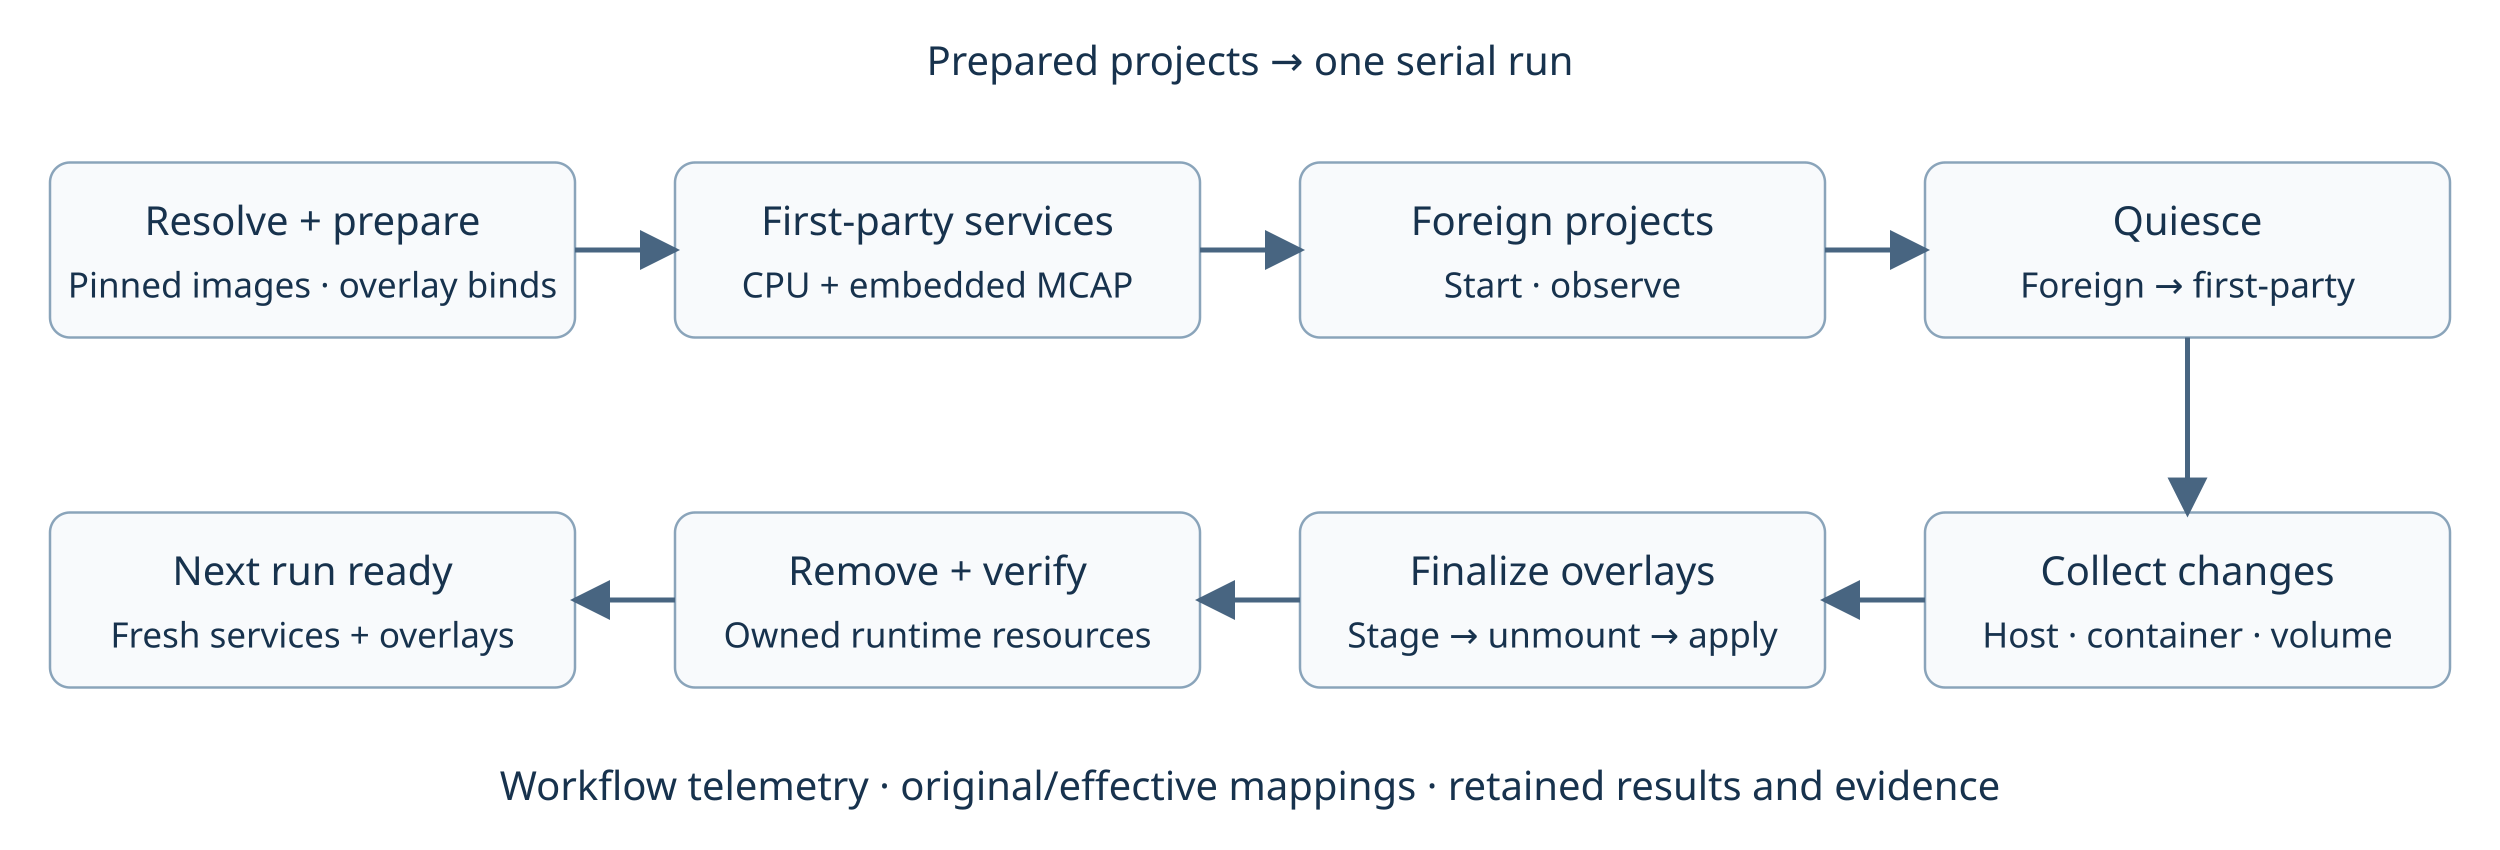
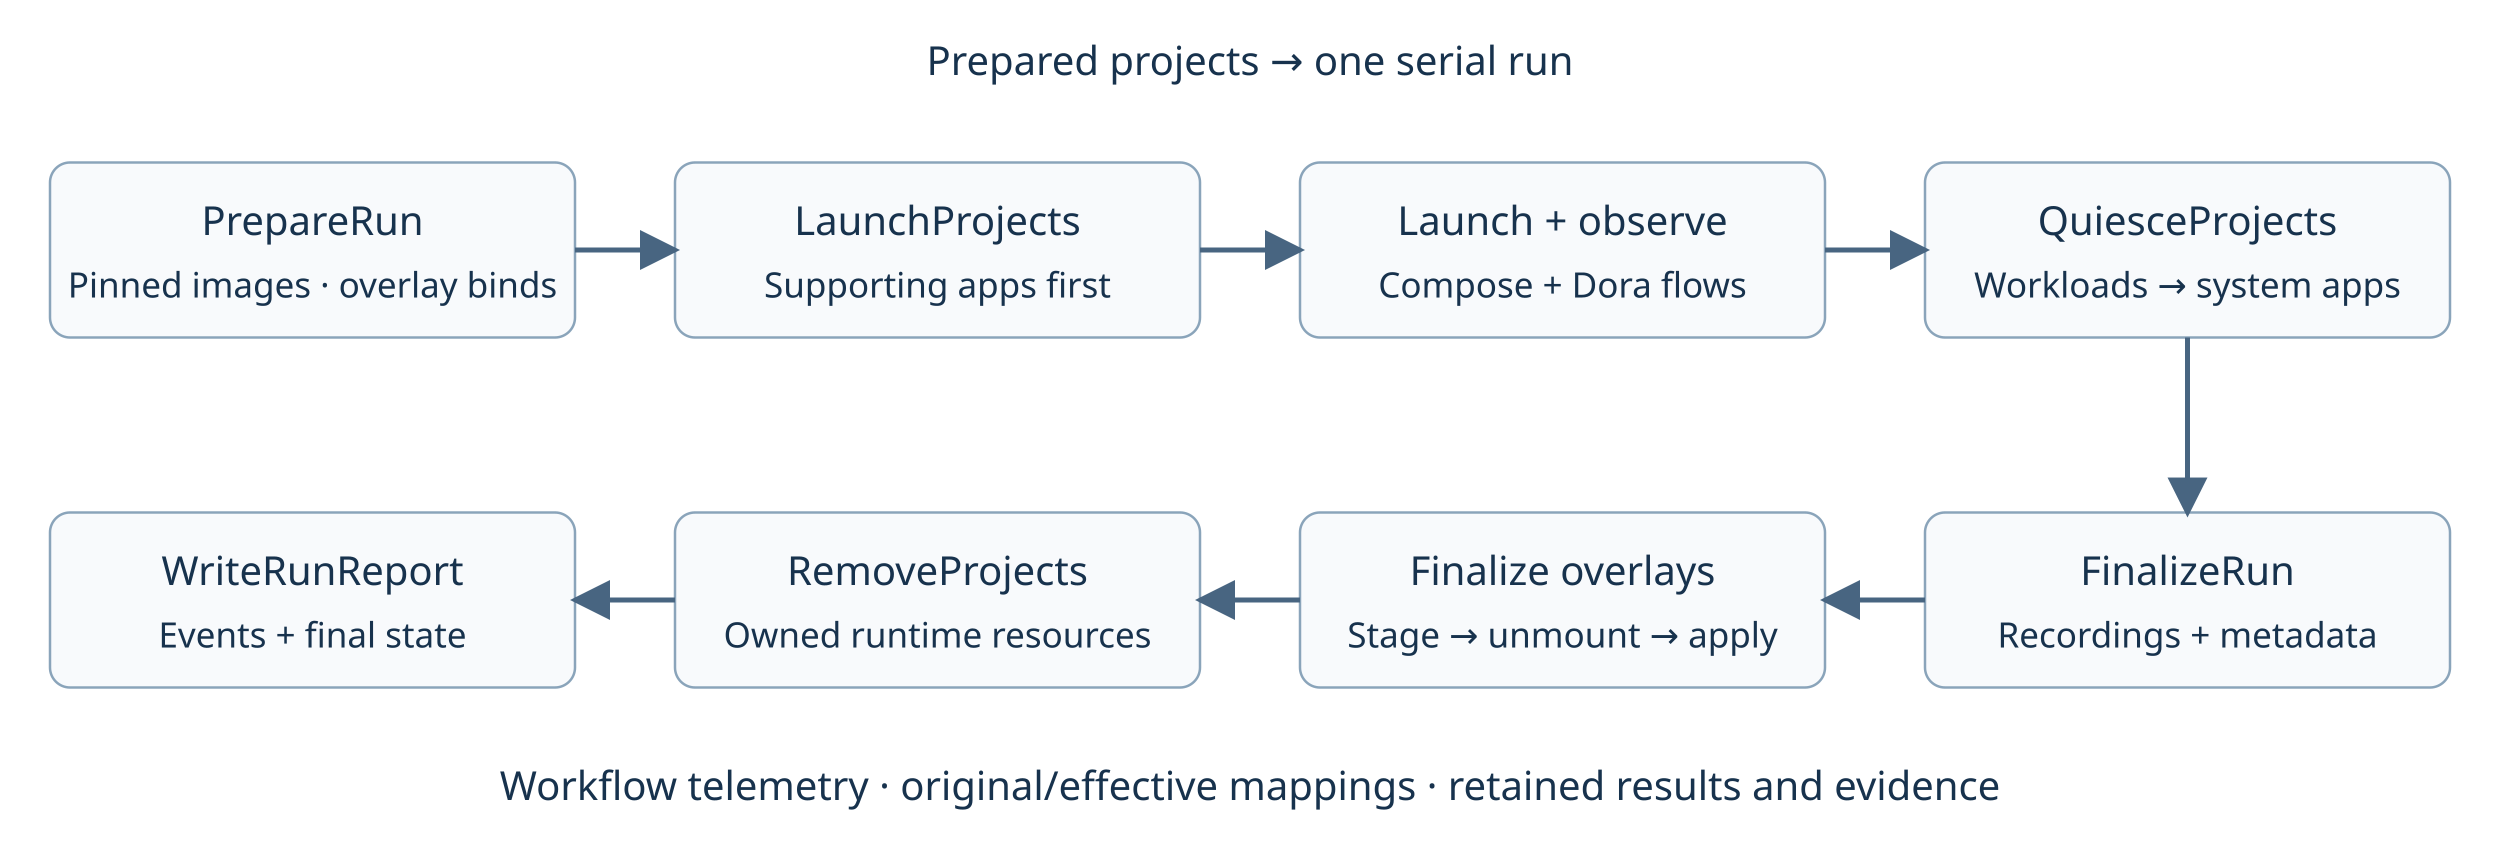
<svg xmlns="http://www.w3.org/2000/svg" width="1000" height="340" viewBox="0 0 1000 340">
  <style>text{font:16px sans-serif;fill:#17324d;text-anchor:middle}rect{fill:#f8fafc;stroke:#8aa4ba}.arrow{fill:none;stroke:#486581;stroke-width:2;marker-end:url(#a)}</style>
  <defs>
    <marker id="a" markerWidth="8" markerHeight="8" refX="7" refY="4" orient="auto">
      <path d="M0 0L8 4L0 8" fill="#486581" />
    </marker>
  </defs>
  <rect width="1000" height="340" style="fill:white;stroke:none" />
  <text x="500" y="30">Prepared projects → one serial run</text>
  <rect x="20" y="65" width="210" height="70" rx="8" />
-   <text x="125" y="94">Resolve + prepare</text>
+   <text x="125" y="94">PrepareRun</text>
  <text x="125" y="119" style="font-size:14px">Pinned images · overlay binds</text>
  <rect x="270" y="65" width="210" height="70" rx="8" />
-   <text x="375" y="94">First-party services</text>
-   <text x="375" y="119" style="font-size:14px">CPU + embedded MCAP</text>
+   <text x="375" y="94">LaunchProjects</text>
+   <text x="375" y="119" style="font-size:14px">Supporting apps first</text>
  <rect x="520" y="65" width="210" height="70" rx="8" />
-   <text x="625" y="94">Foreign projects</text>
-   <text x="625" y="119" style="font-size:14px">Start · observe</text>
+   <text x="625" y="94">Launch + observe</text>
+   <text x="625" y="119" style="font-size:14px">Compose + Dora flows</text>
  <rect x="770" y="65" width="210" height="70" rx="8" />
-   <text x="875" y="94">Quiesce</text>
-   <text x="875" y="119" style="font-size:14px">Foreign → first-party</text>
+   <text x="875" y="94">QuiesceProjects</text>
+   <text x="875" y="119" style="font-size:14px">Workloads → system apps</text>
  <rect x="770" y="205" width="210" height="70" rx="8" />
-   <text x="875" y="234">Collect changes</text>
-   <text x="875" y="259" style="font-size:14px">Host · container · volume</text>
+   <text x="875" y="234">FinalizeRun</text>
+   <text x="875" y="259" style="font-size:14px">Recordings + metadata</text>
  <rect x="520" y="205" width="210" height="70" rx="8" />
  <text x="625" y="234">Finalize overlays</text>
  <text x="625" y="259" style="font-size:14px">Stage → unmount → apply</text>
  <rect x="270" y="205" width="210" height="70" rx="8" />
-   <text x="375" y="234">Remove + verify</text>
+   <text x="375" y="234">RemoveProjects</text>
  <text x="375" y="259" style="font-size:14px">Owned runtime resources</text>
  <rect x="20" y="205" width="210" height="70" rx="8" />
-   <text x="125" y="234">Next run ready</text>
-   <text x="125" y="259" style="font-size:14px">Fresh services + overlays</text>
+   <text x="125" y="234">WriteRunReport</text>
+   <text x="125" y="259" style="font-size:14px">Events + final state</text>
  <path class="arrow" d="M230 100H270" />
  <path class="arrow" d="M480 100H520" />
  <path class="arrow" d="M730 100H770" />
  <path class="arrow" d="M875 135V205" />
  <path class="arrow" d="M770 240H730" />
  <path class="arrow" d="M520 240H480" />
  <path class="arrow" d="M270 240H230" />
  <text x="500" y="320">Workflow telemetry · original/effective mappings · retained results and evidence</text>
</svg>
